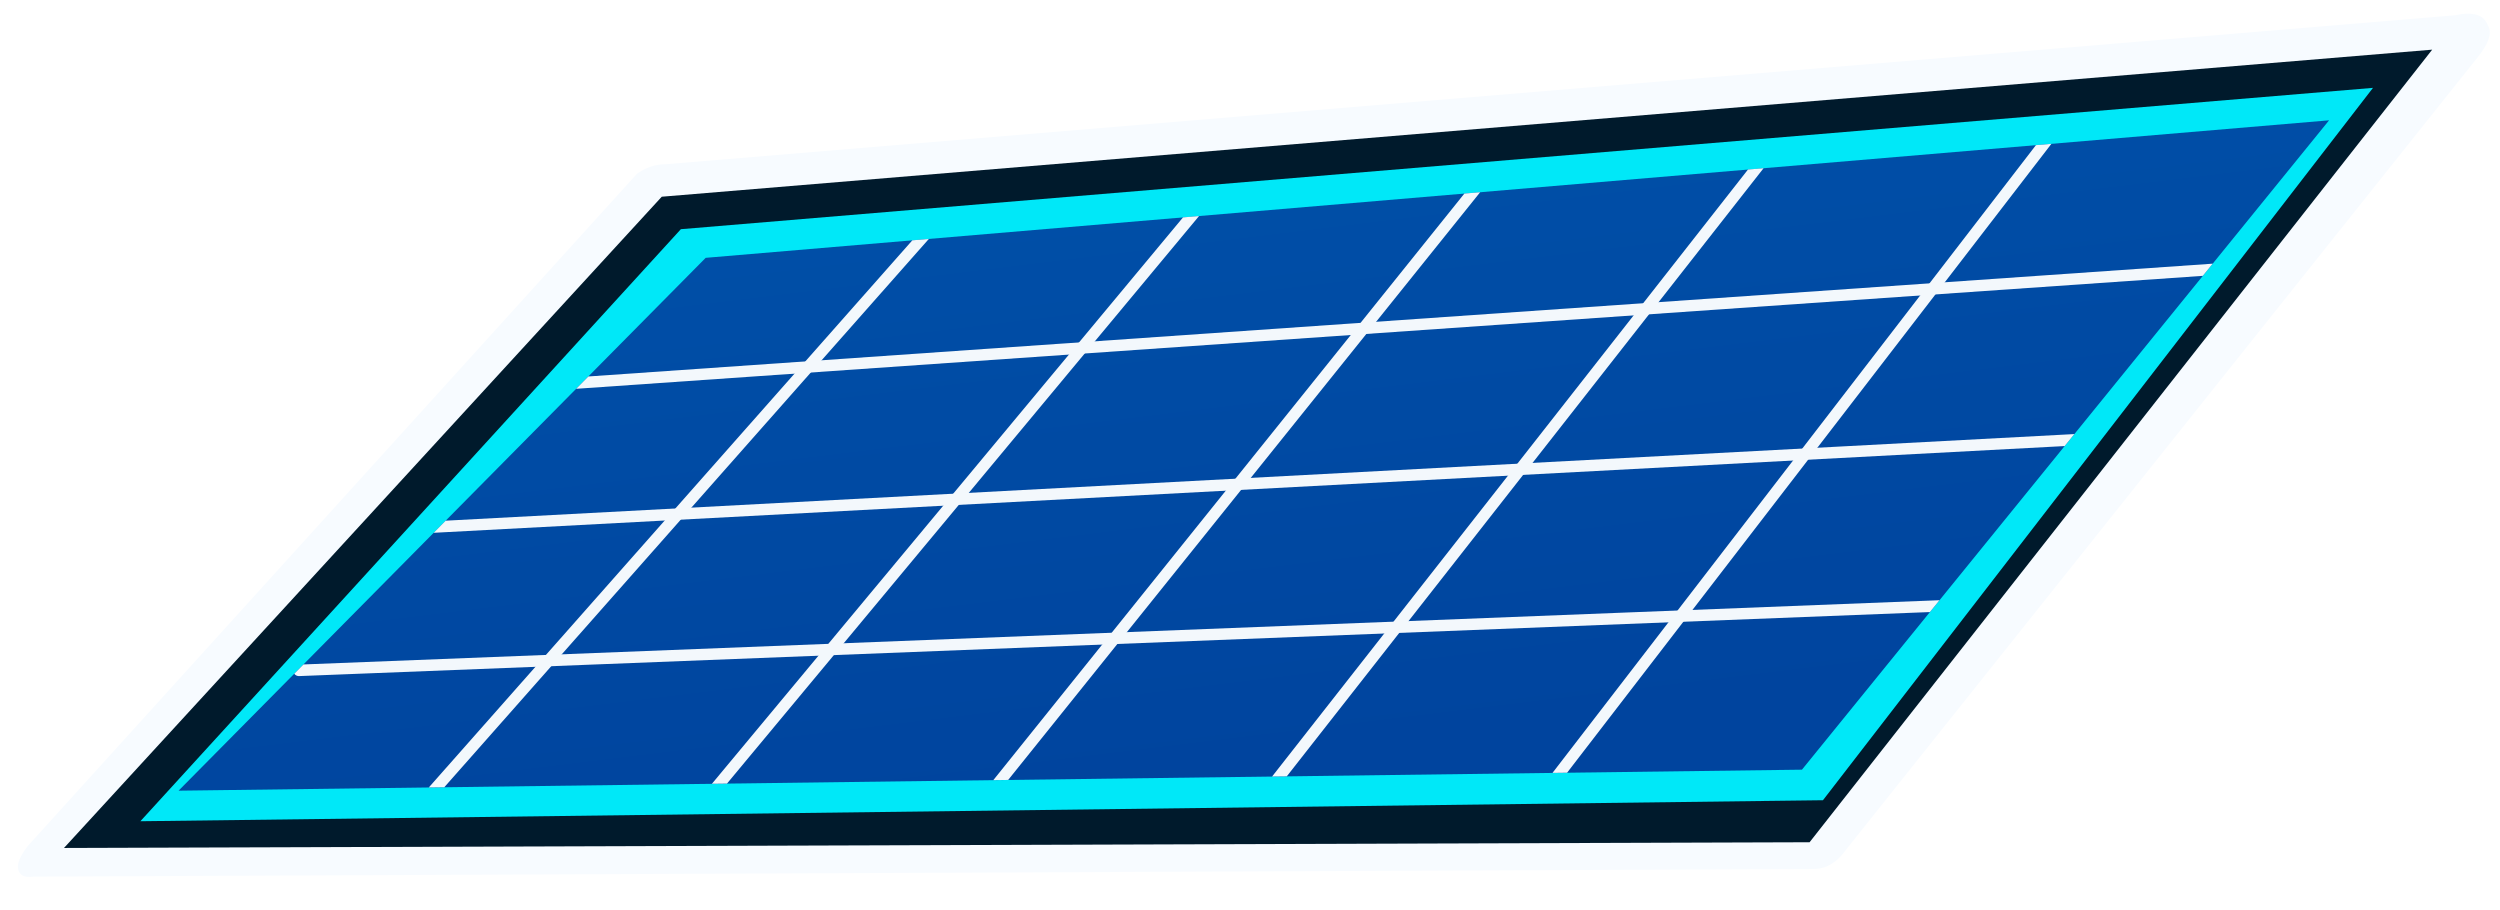
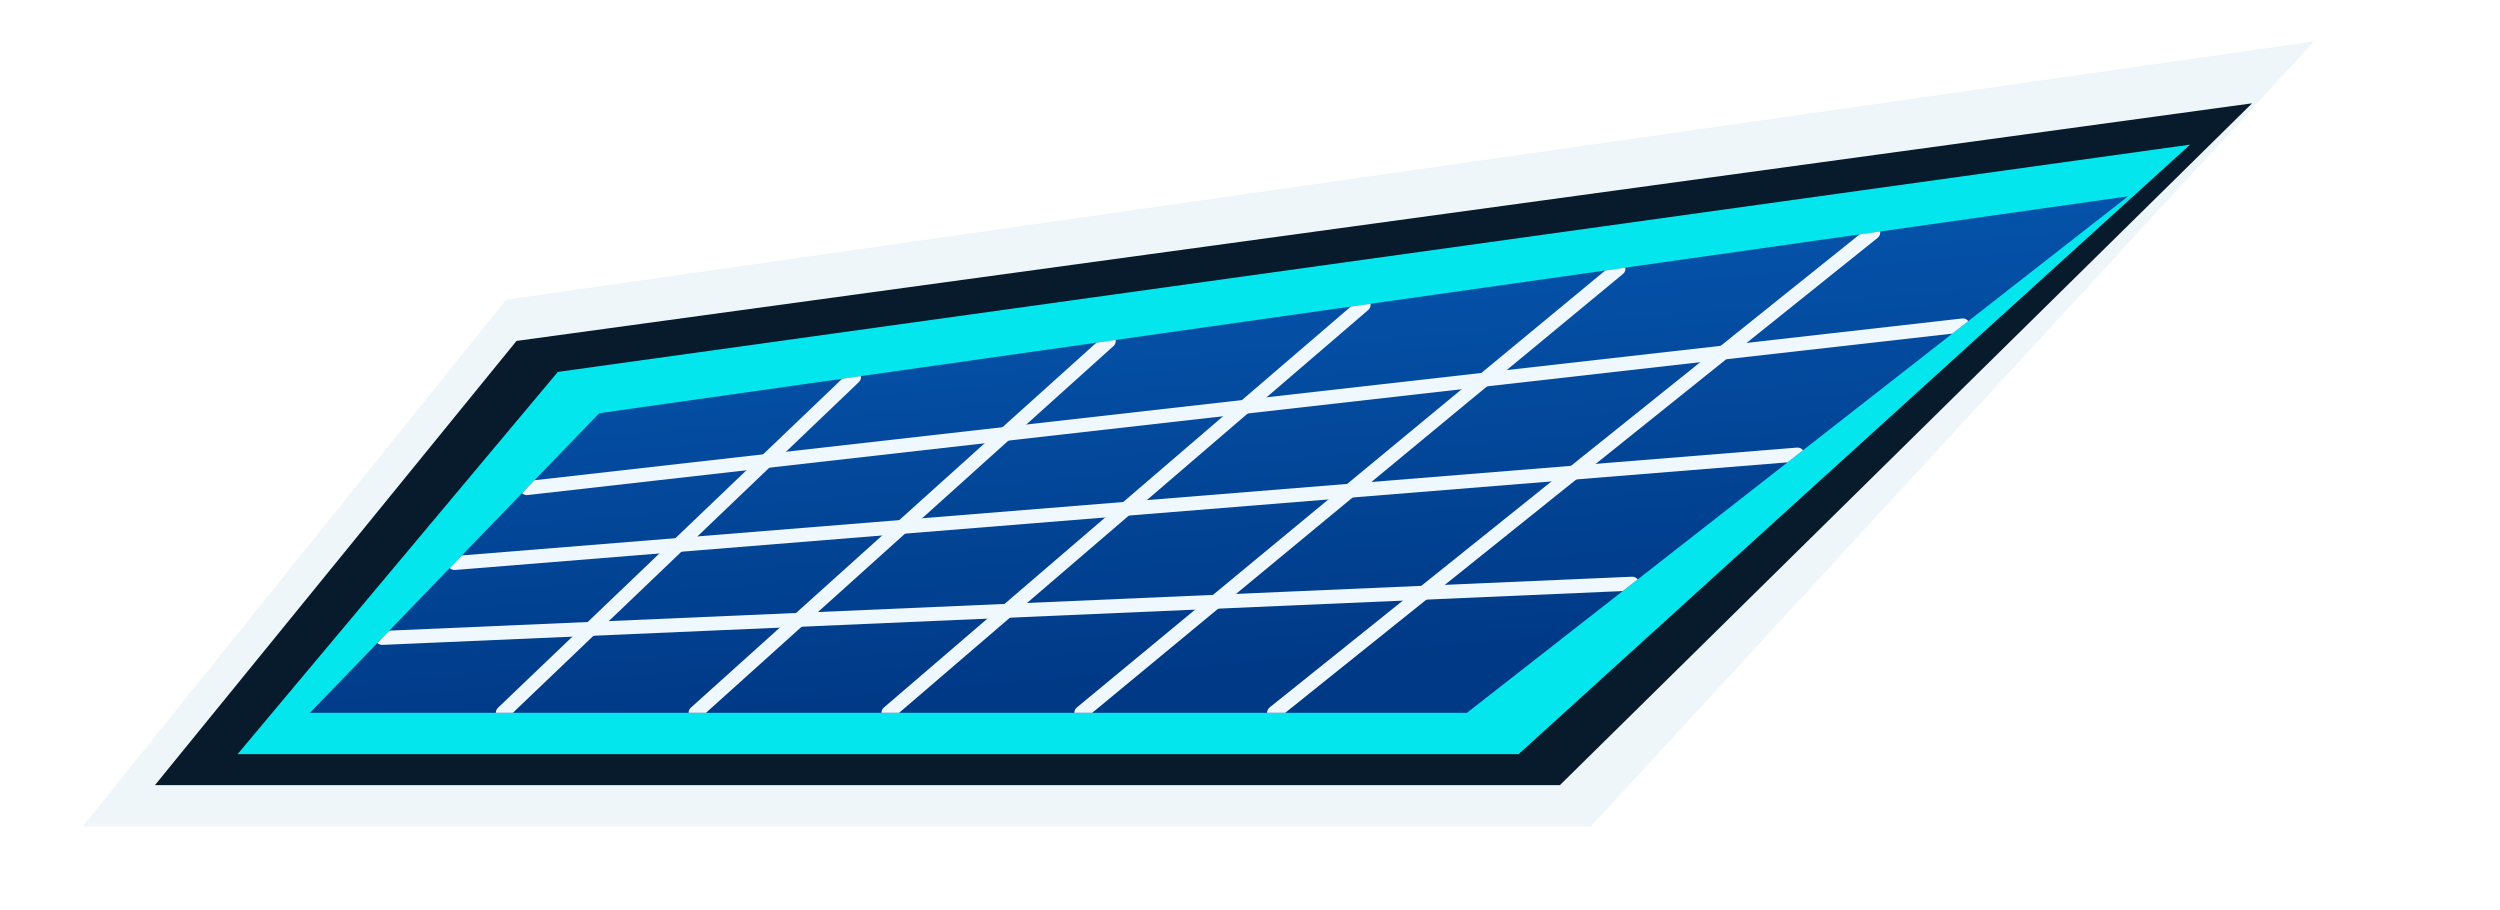
- <svg xmlns="http://www.w3.org/2000/svg" width="242" height="88" viewBox="80 328 1308 476" preserveAspectRatio="xMidYMid meet">
+ <svg xmlns="http://www.w3.org/2000/svg" width="242" height="88" viewBox="0 0 242 88" preserveAspectRatio="xMidYMid meet">
  <defs>
-     <linearGradient id="solarGlass" x1="0" y1="0" x2="0.4" y2="1" gradientUnits="objectBoundingBox">
-       <stop offset="0" stop-color="#0052aa" />
-       <stop offset="1" stop-color="#00449e" />
+     <linearGradient id="solarGlass" x1="0" y1="0" x2="0.3" y2="1">
+       <stop offset="0" stop-color="#065CB7" />
+       <stop offset="1" stop-color="#003986" />
    </linearGradient>
-     <clipPath id="solarGlassClip">
-       <path d="M449,463 L1299,391 L1023,731 L173,742 Z" />
+     <clipPath id="solarCells">
+       <polygon points="58,40 206,19 142,69 30,69" />
    </clipPath>
  </defs>
-   <path fill="#F7FBFF" d="M413,419 Q420,414 428,414 L1365,336 Q1379,333 1382,341 Q1386,347 1376,359 L1046,773 Q1039,783 1029,783 L97,787 Q90,788 89,783 Q88,779 94,771 Z" />
-   <path fill="#001a2c" d="M426,431 L1353,354 L1027,769 L113,772 Z" />
-   <path fill="#00E8F8" d="M436,448 L1322,374 L1034,747 L153,758 Z" />
-   <path fill="url(#solarGlass)" d="M449,463 L1299,391 L1023,731 L173,742 Z" />
-   <g clip-path="url(#solarGlassClip)" fill="none" stroke="#F3F8FC" stroke-width="6" stroke-linecap="round" stroke-linejoin="round">
-     <path d="M569,445 L303,746" />
-     <path d="M711,432 L449,747" />
-     <path d="M856,422 L595,747" />
-     <path d="M1007,406 L742,744" />
-     <path d="M1157,394 L889,742" />
-     <path d="M375,529 L1239,469" />
-     <path d="M306,604 L1171,558" />
-     <path d="M236,679 L1102,645" />
+   <polygon points="49,29 224,4 154,80 8,80" fill="#EFF6FA" />
+   <polygon points="50,33 218,10 151,76 15,76" fill="#071B2C" />
+   <polygon points="54,36 212,14 147,73 23,73" fill="#04E6EE" />
+   <polygon points="58,40 206,19 142,69 30,69" fill="url(#solarGlass)" />
+   <g clip-path="url(#solarCells)" fill="none" stroke="#EFF8FF" stroke-width="1.35" stroke-linecap="round">
+     <path d="M 82.67,36.5 L 48.67,69" />
+     <path d="M 107.33,33 L 67.33,69" />
+     <path d="M 132,29.5 L 86,69" />
+     <path d="M 156.67,26 L 104.67,69" />
+     <path d="M 181.33,22.5 L 123.33,69" />
+     <path d="M 51,47.25 L 190,31.5" />
+     <path d="M 44,54.5 L 174,44" />
+     <path d="M 37,61.75 L 158,56.5" />
  </g>
</svg>
